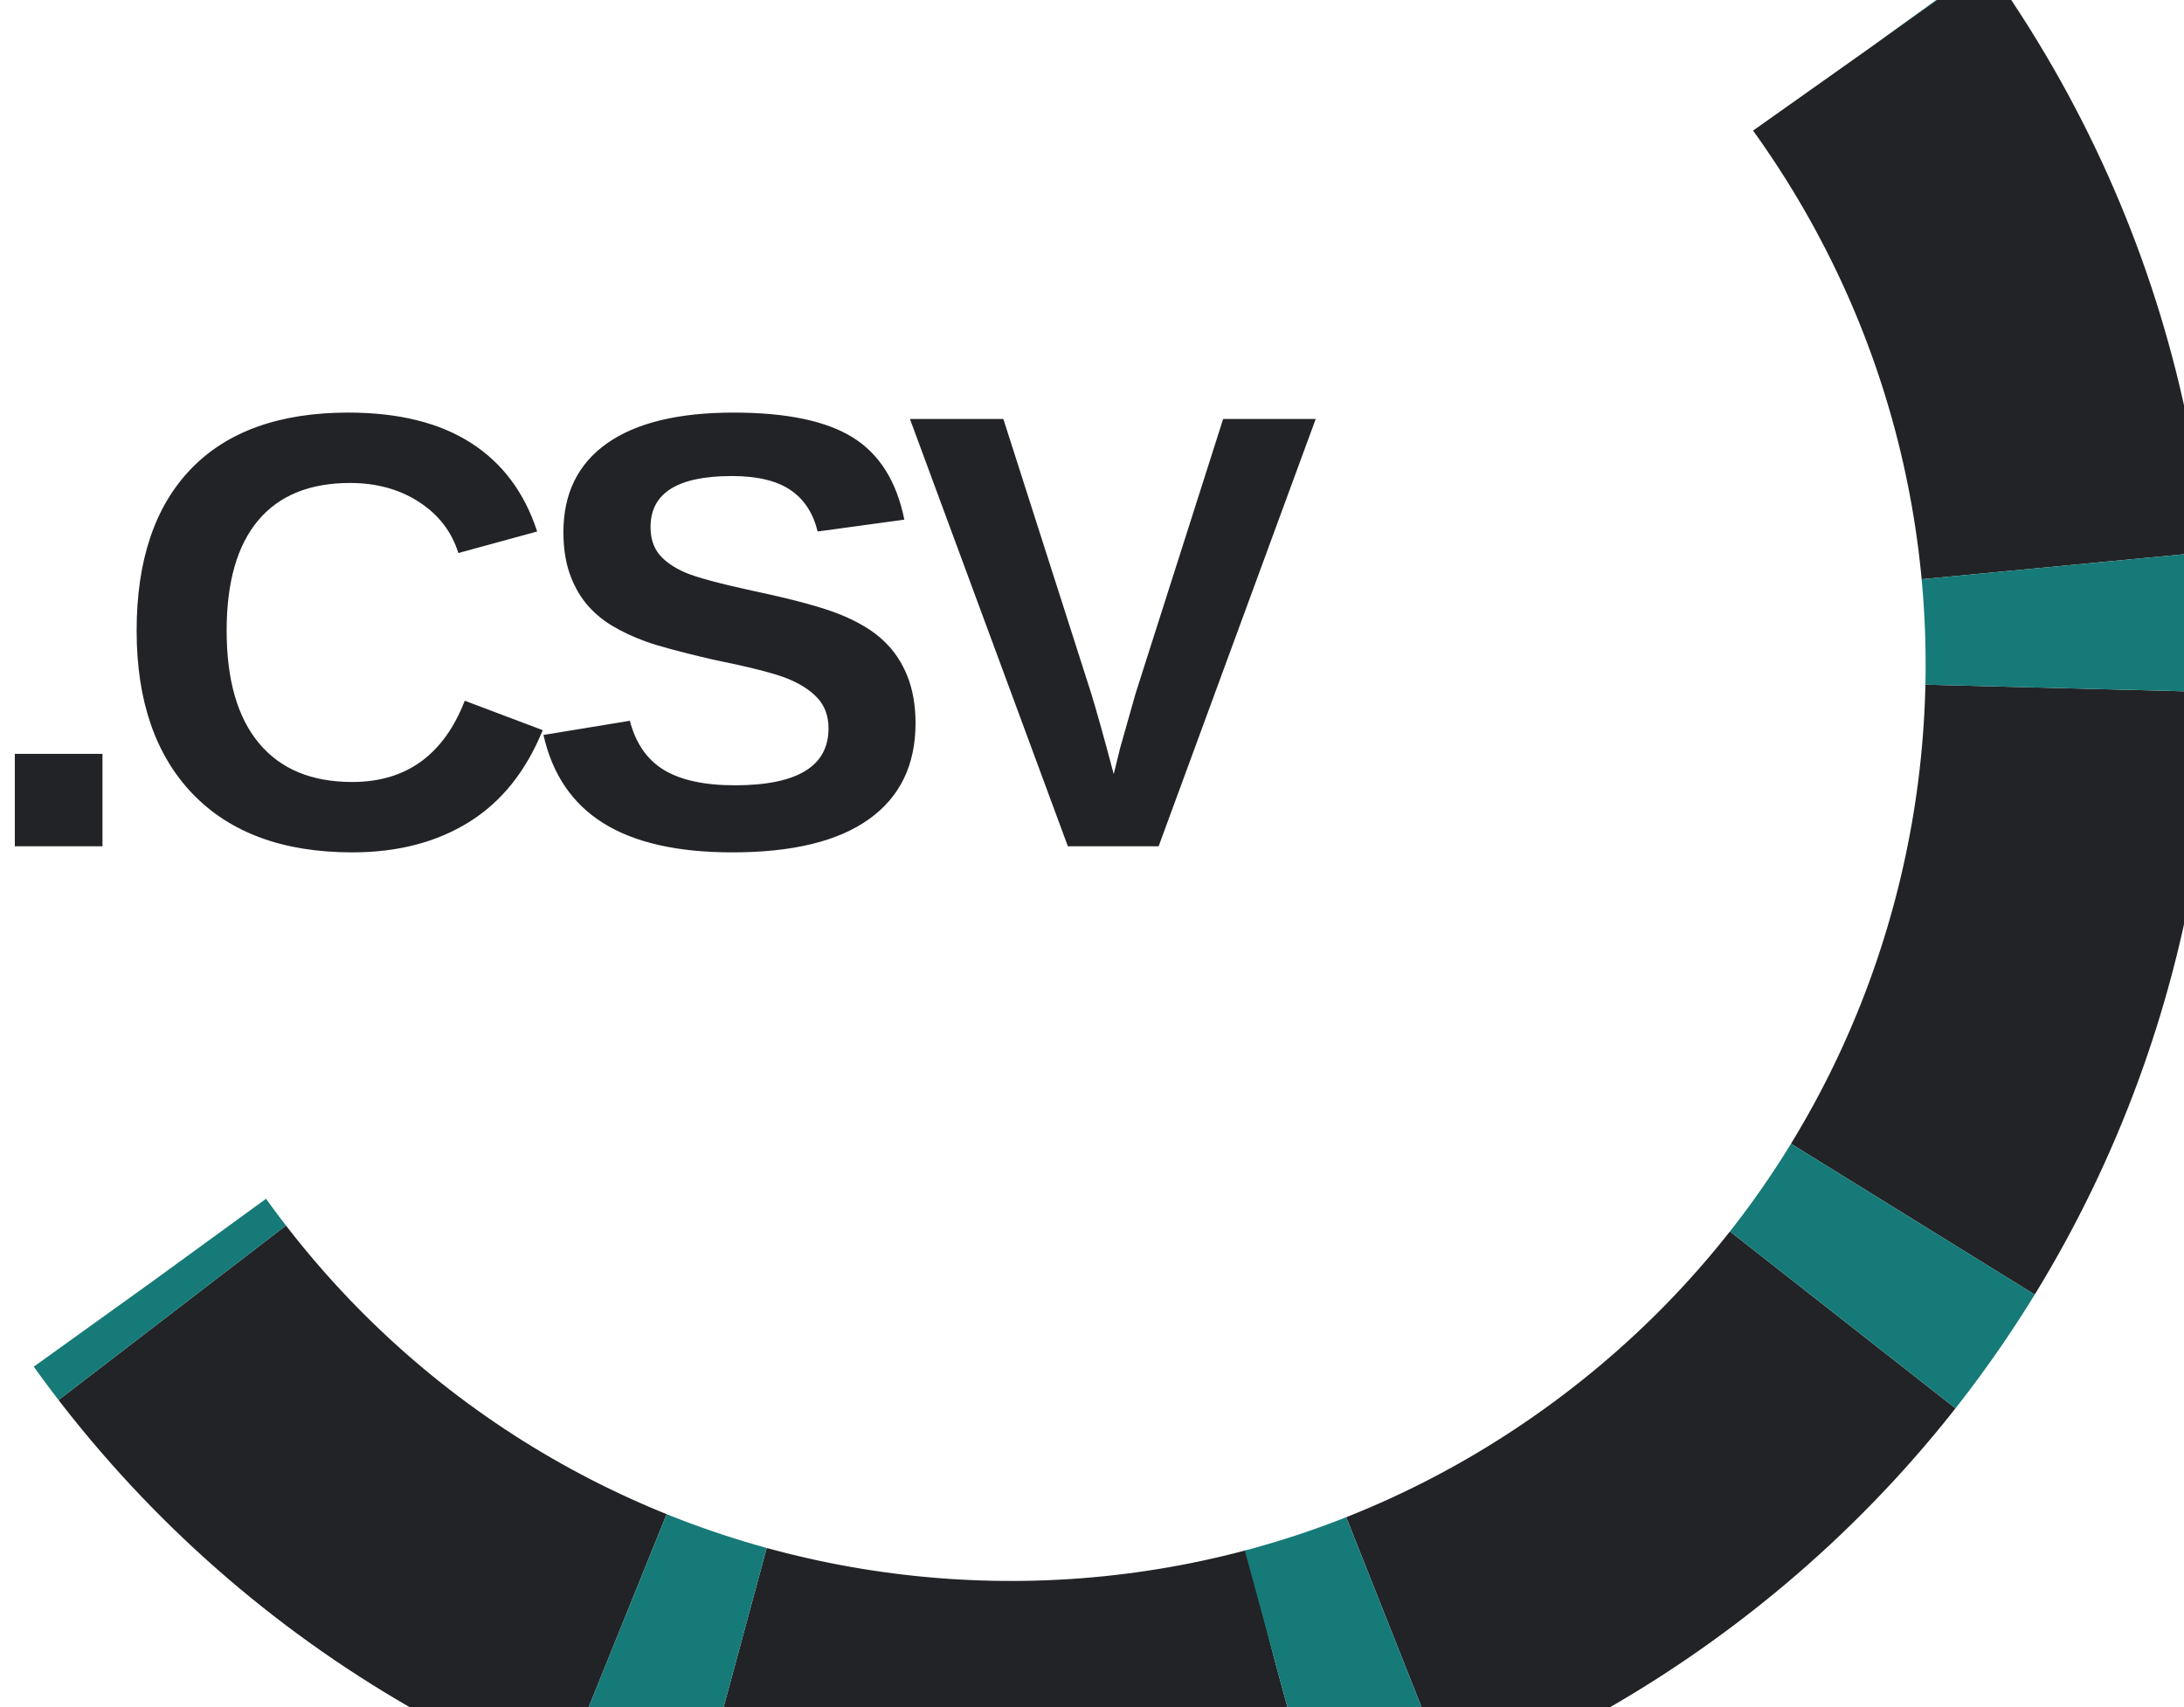
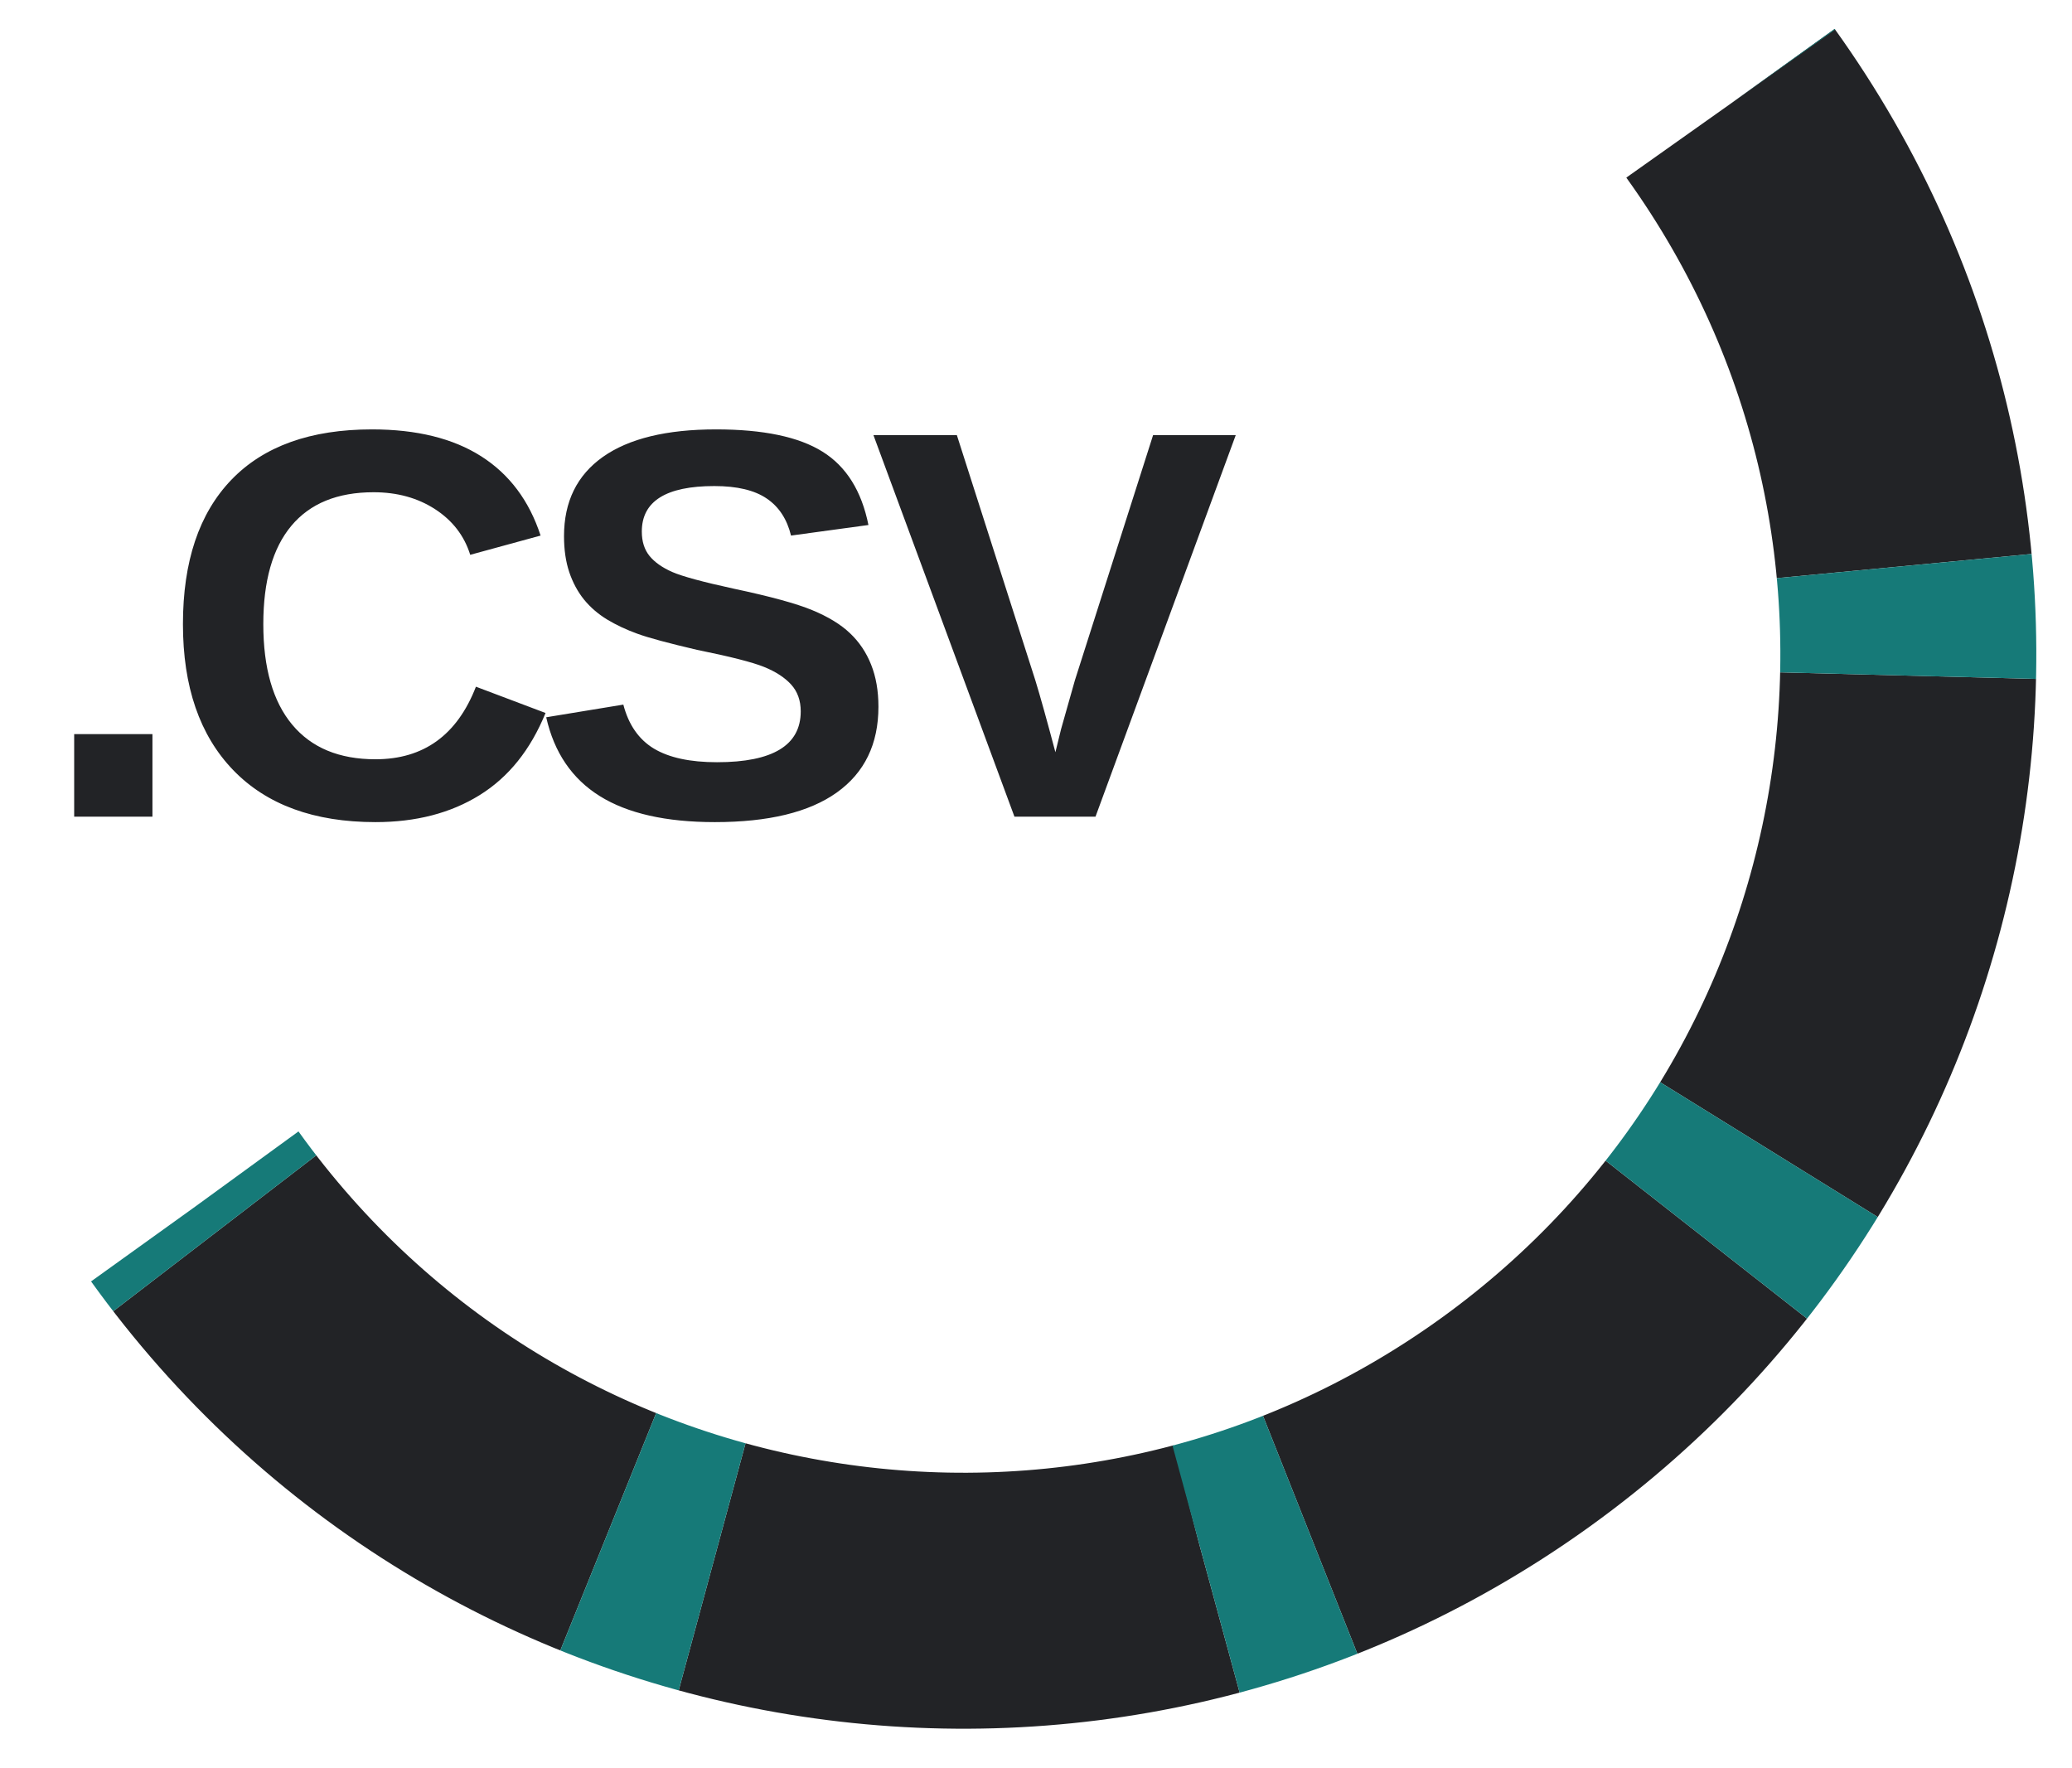
- <svg xmlns="http://www.w3.org/2000/svg" viewBox="0 0 320 250" role="img" aria-labelledby="title desc">
+ <svg xmlns="http://www.w3.org/2000/svg" viewBox="-10 -10 340 290" role="img" aria-labelledby="title desc">
  <g fill="none" stroke-linecap="butt">
    <path d="M 274 7 A 136 136 0 1 1 22 188" pathLength="100" stroke="#222326" stroke-width="42" stroke-dasharray="82 18" />
    <path d="M 274 7 A 136 136 0 1 1 22 188" pathLength="100" stroke="#167A78" stroke-width="42" stroke-dasharray="0 82 18 0" />
  </g>
  <text x="-4" y="124" fill="#222326" font-family="Arial Black, Arial, sans-serif" font-size="91" font-weight="900" letter-spacing="-5">.CSV</text>
</svg>
